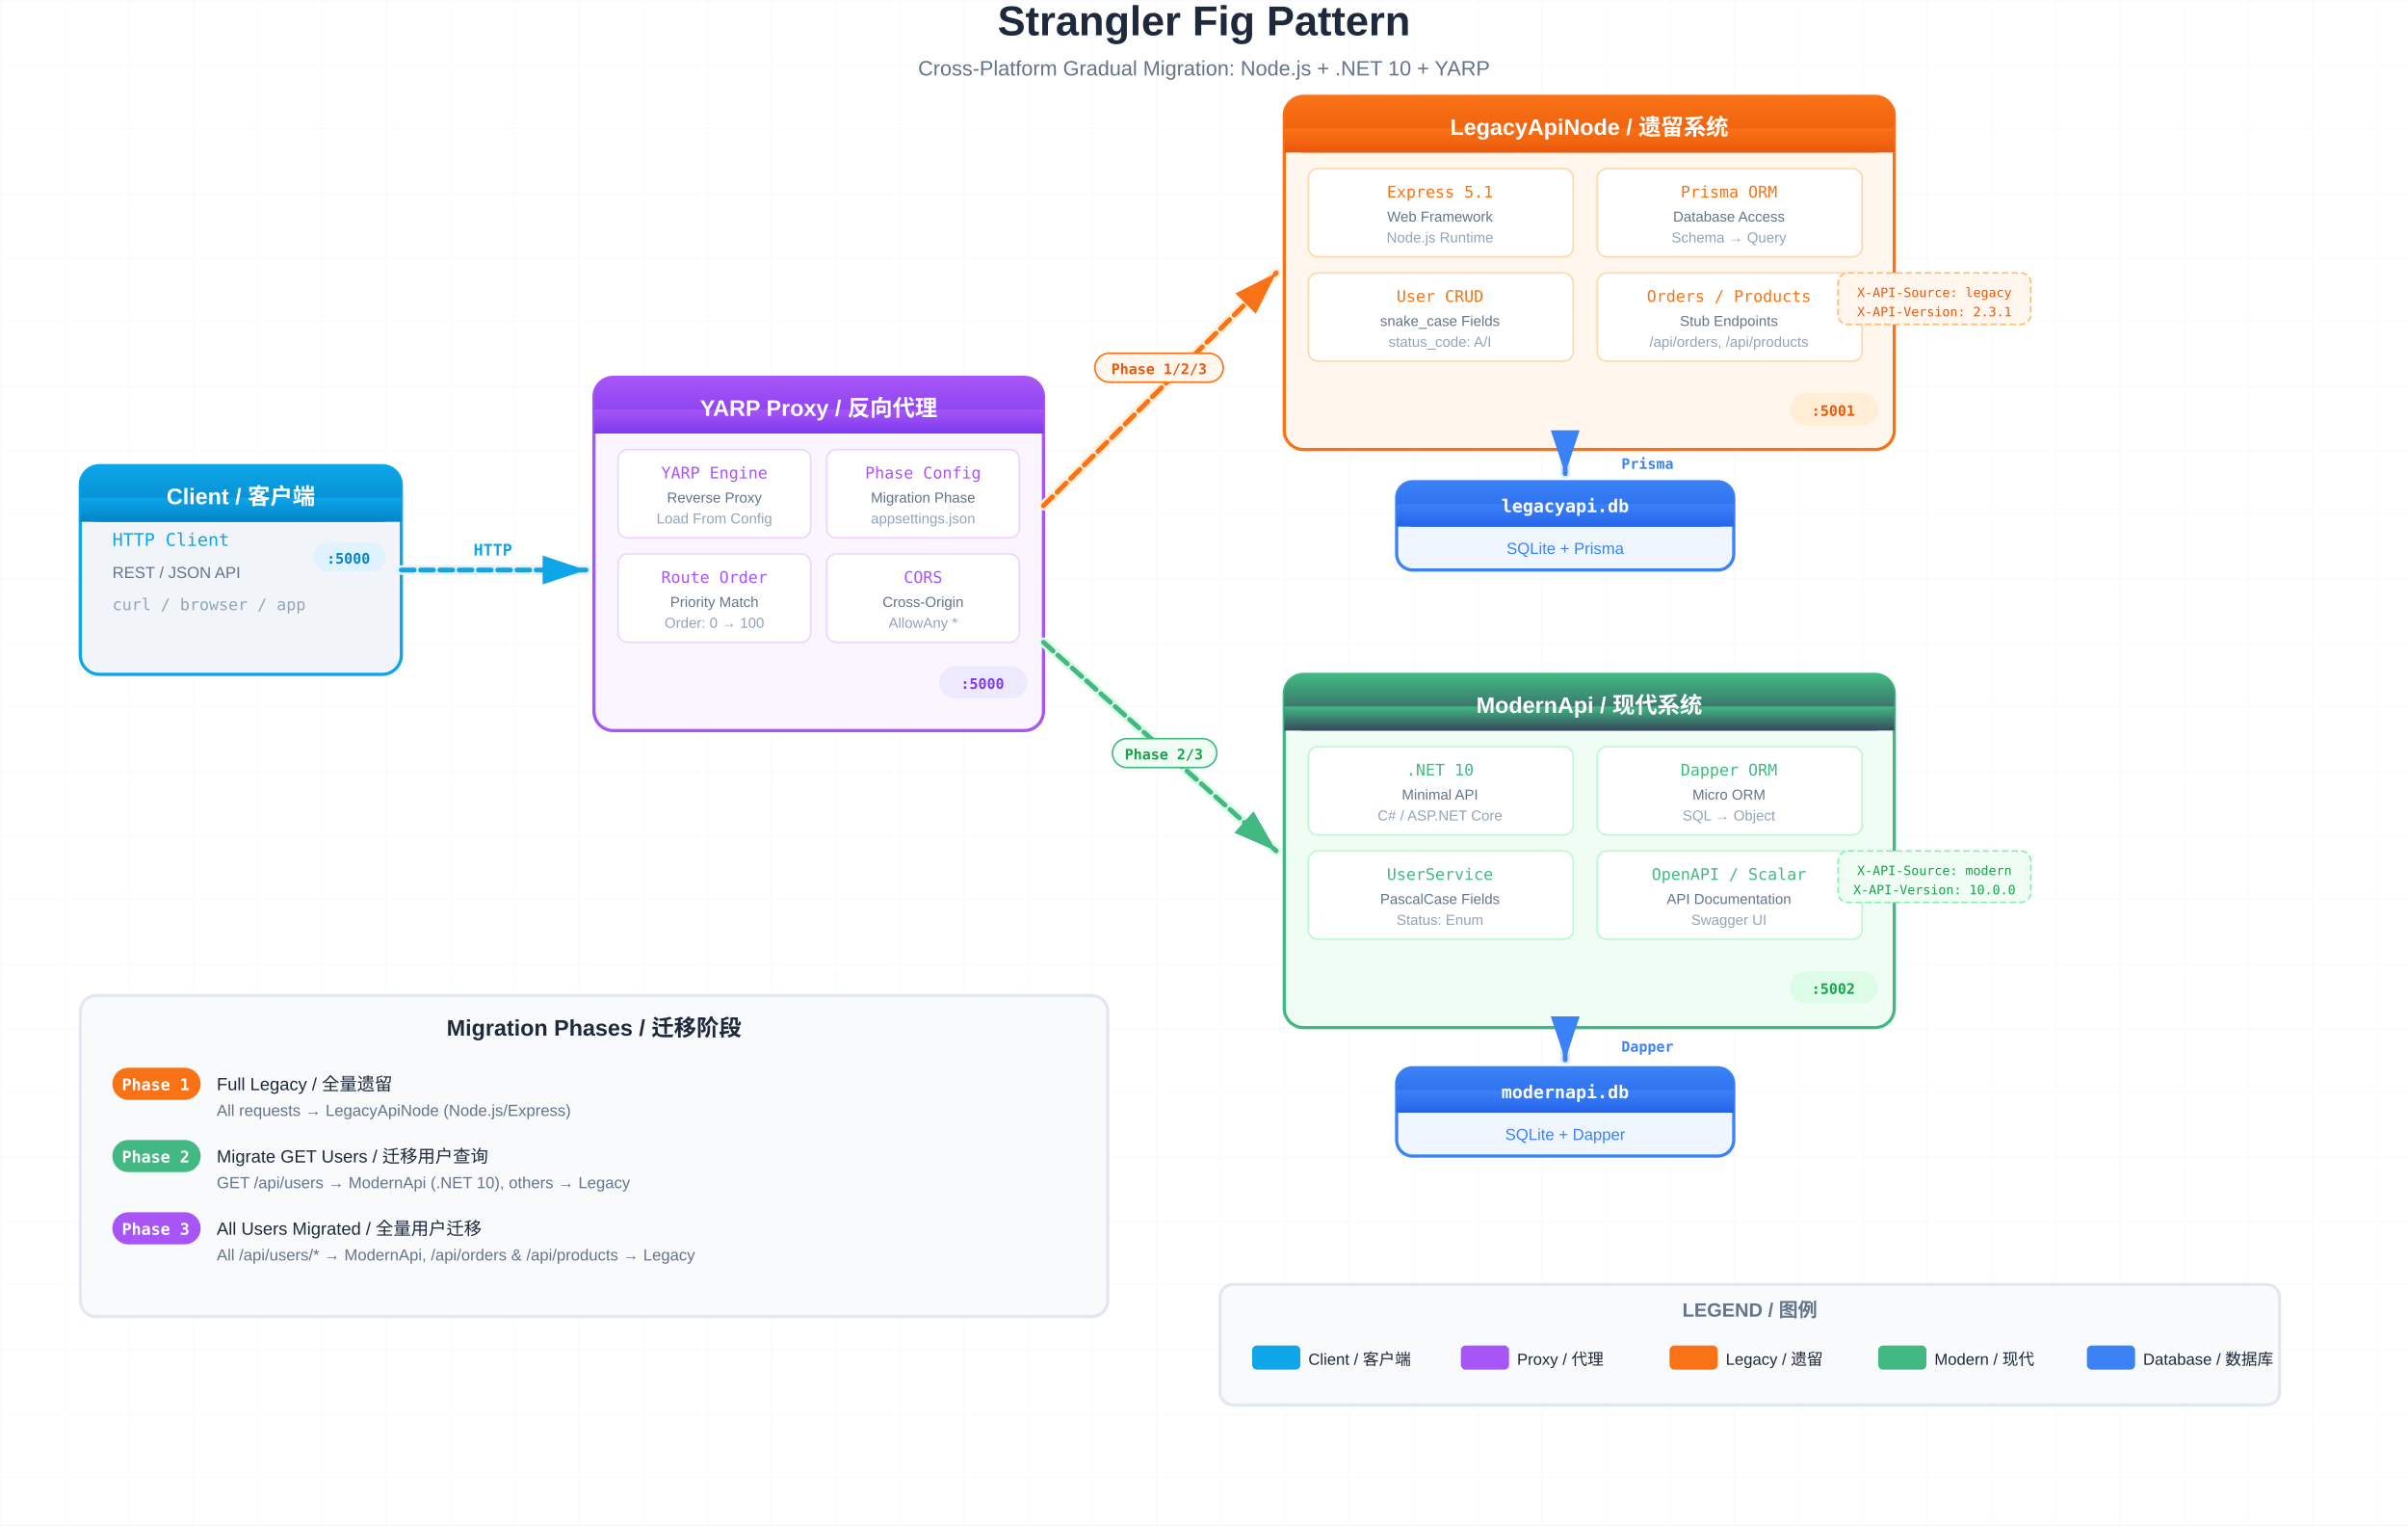
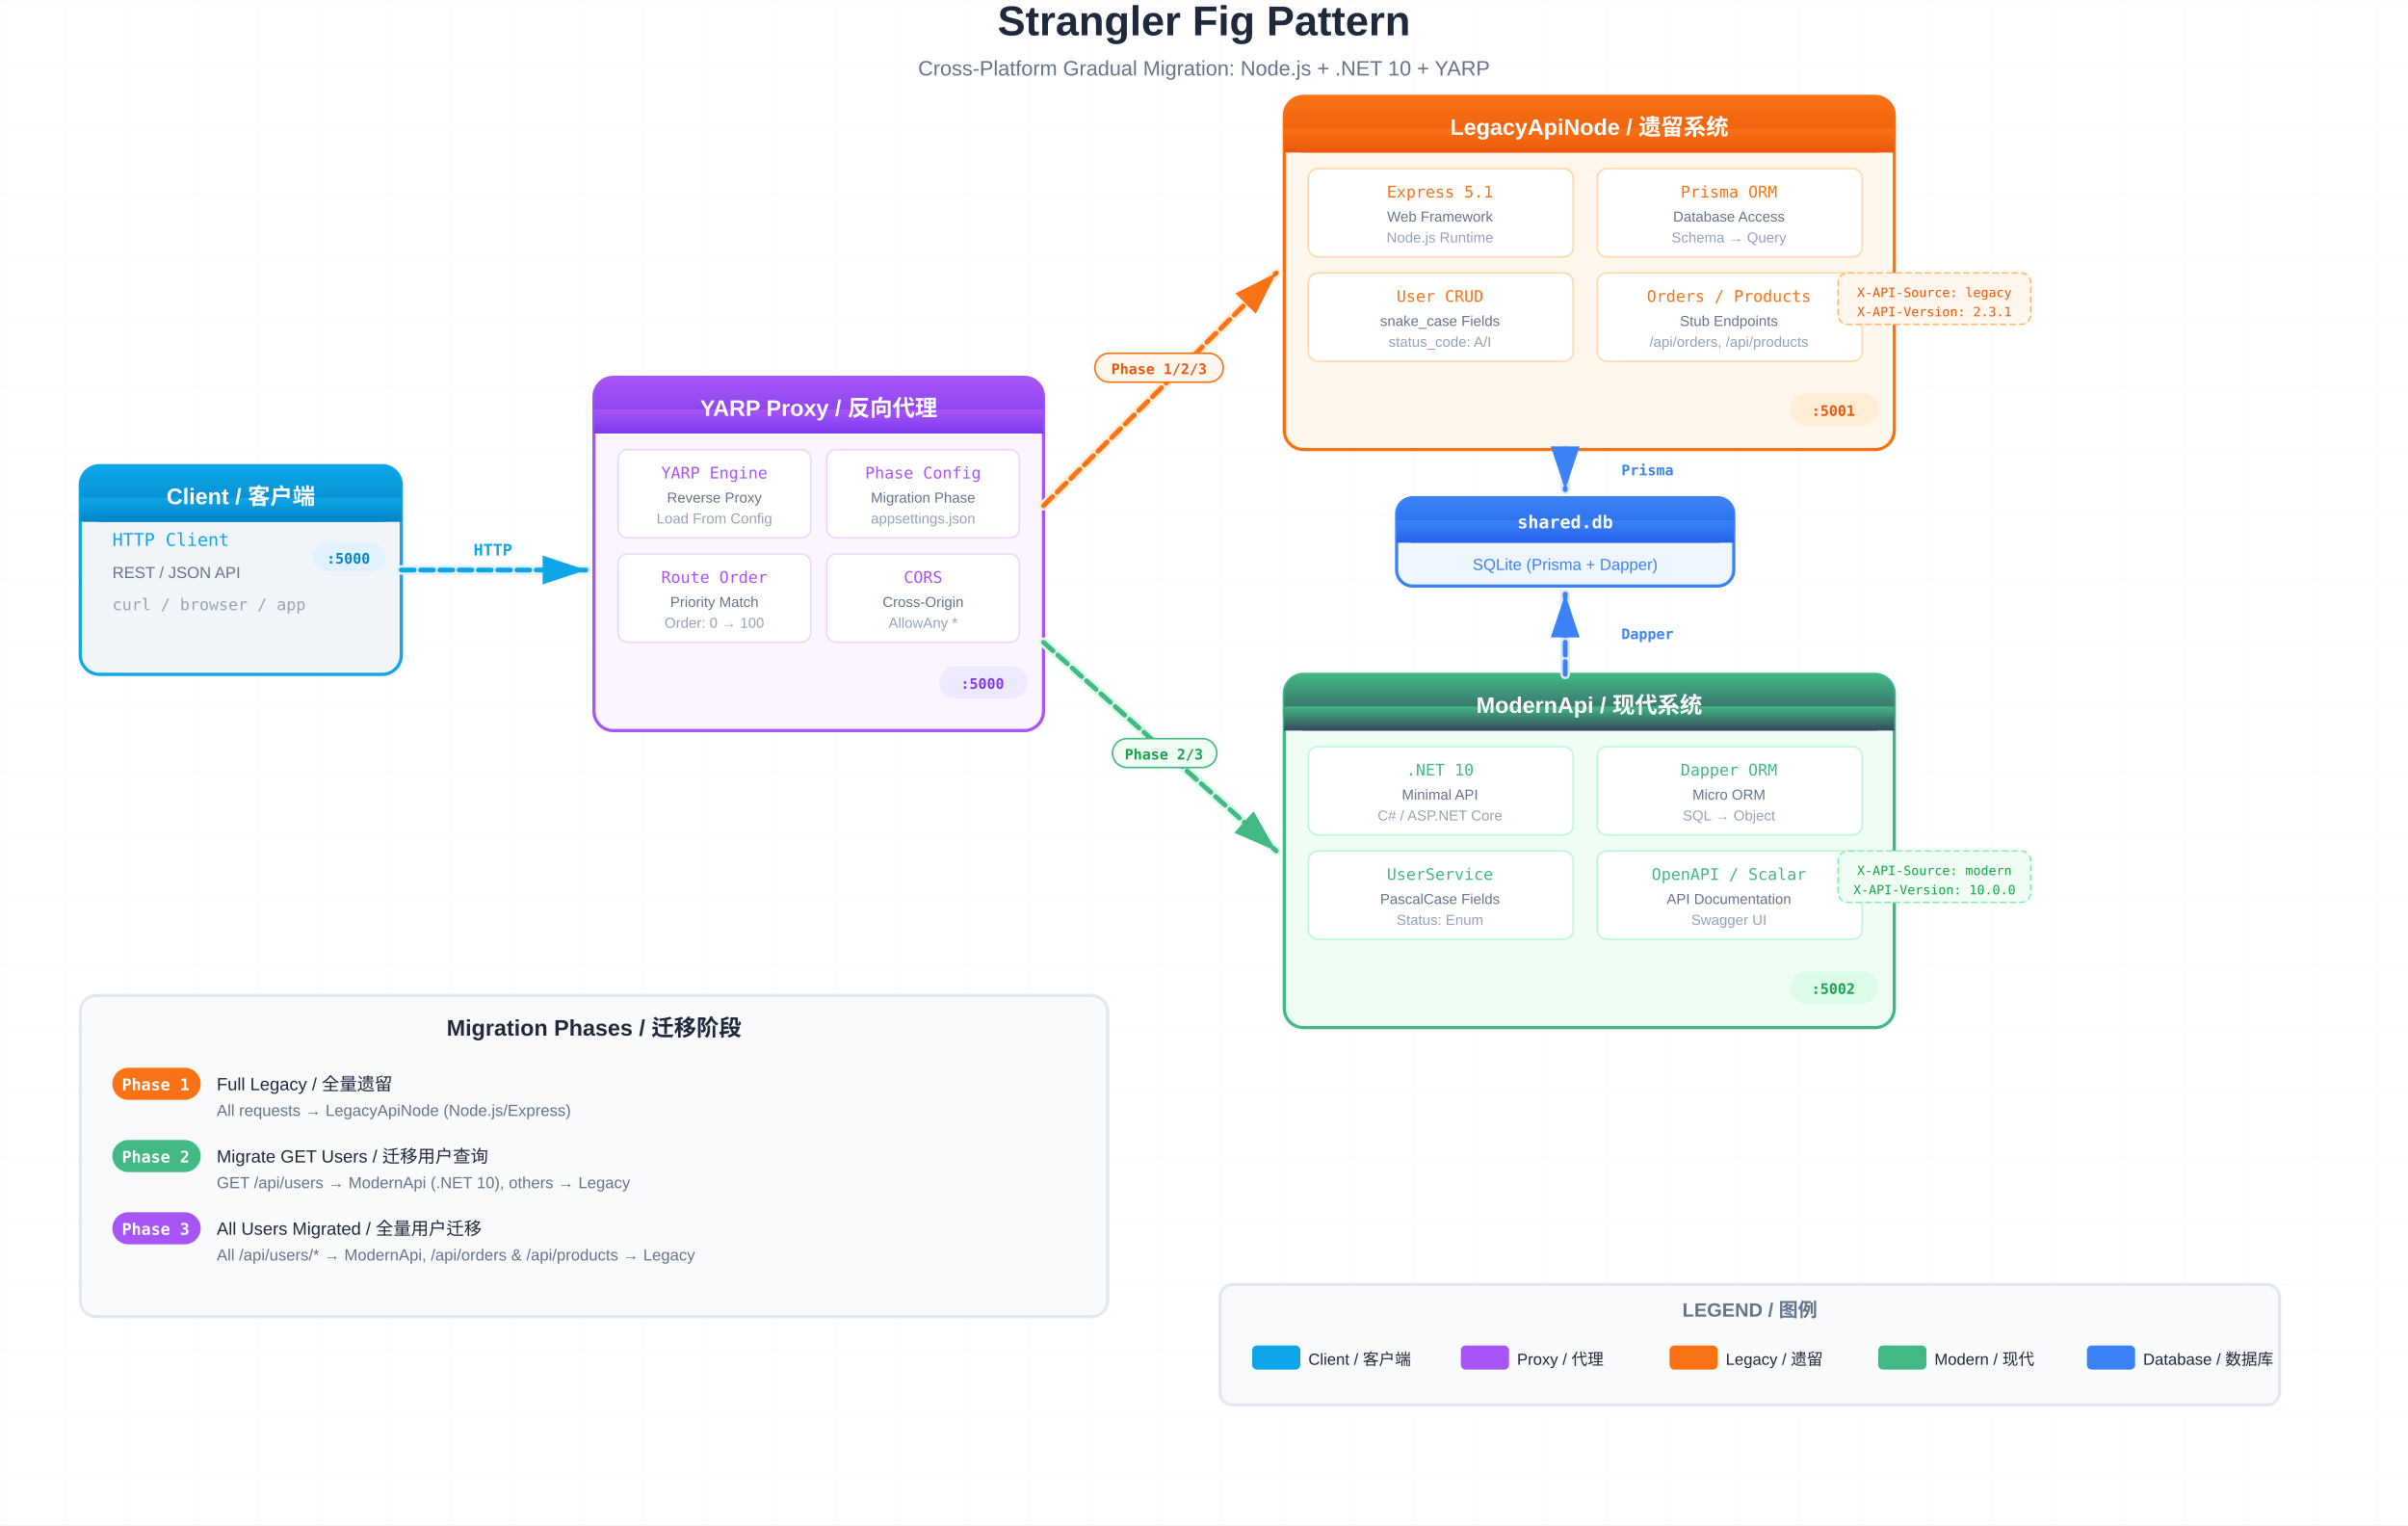
<svg xmlns="http://www.w3.org/2000/svg" viewBox="0 0 1500 950" width="1500" height="950">
  <defs>
    <linearGradient id="skyGradient" x1="0%" y1="0%" x2="0%" y2="100%">
      <stop offset="0%" style="stop-color:#0ea5e9;stop-opacity:1" />
      <stop offset="100%" style="stop-color:#0284c7;stop-opacity:1" />
    </linearGradient>
    <linearGradient id="purpleGradient" x1="0%" y1="0%" x2="0%" y2="100%">
      <stop offset="0%" style="stop-color:#a855f7;stop-opacity:1" />
      <stop offset="100%" style="stop-color:#7c3aed;stop-opacity:1" />
    </linearGradient>
    <linearGradient id="orangeGradient" x1="0%" y1="0%" x2="0%" y2="100%">
      <stop offset="0%" style="stop-color:#f97316;stop-opacity:1" />
      <stop offset="100%" style="stop-color:#ea580c;stop-opacity:1" />
    </linearGradient>
    <linearGradient id="tealGradient" x1="0%" y1="0%" x2="0%" y2="100%">
      <stop offset="0%" style="stop-color:#42b883;stop-opacity:1" />
      <stop offset="100%" style="stop-color:#35495e;stop-opacity:1" />
    </linearGradient>
    <linearGradient id="blueGradient" x1="0%" y1="0%" x2="0%" y2="100%">
      <stop offset="0%" style="stop-color:#3b82f6;stop-opacity:1" />
      <stop offset="100%" style="stop-color:#2563eb;stop-opacity:1" />
    </linearGradient>
    <marker id="arrowSky" markerWidth="10" markerHeight="10" refX="9" refY="3" orient="auto" markerUnits="strokeWidth">
      <path d="M0,0 L0,6 L9,3 z" fill="#0ea5e9" />
    </marker>
    <marker id="arrowOrange" markerWidth="10" markerHeight="10" refX="9" refY="3" orient="auto" markerUnits="strokeWidth">
      <path d="M0,0 L0,6 L9,3 z" fill="#f97316" />
    </marker>
    <marker id="arrowTeal" markerWidth="10" markerHeight="10" refX="9" refY="3" orient="auto" markerUnits="strokeWidth">
      <path d="M0,0 L0,6 L9,3 z" fill="#42b883" />
    </marker>
    <marker id="arrowBlue" markerWidth="10" markerHeight="10" refX="9" refY="3" orient="auto" markerUnits="strokeWidth">
      <path d="M0,0 L0,6 L9,3 z" fill="#3b82f6" />
    </marker>
  </defs>
  <style>
    .flow-line-sky { stroke-dasharray: 8, 4; animation: dash-flow-sky 0.5s linear infinite; }
    .flow-line-orange { stroke-dasharray: 8, 4; animation: dash-flow-orange 0.5s linear infinite; }
    .flow-line-teal { stroke-dasharray: 8, 4; animation: dash-flow-teal 0.5s linear infinite; }
    .flow-line-blue { stroke-dasharray: 8, 4; animation: dash-flow-blue 0.5s linear infinite; }
    @keyframes dash-flow-sky { to { stroke-dashoffset: -12; } }
    @keyframes dash-flow-orange { to { stroke-dashoffset: -12; } }
    @keyframes dash-flow-teal { to { stroke-dashoffset: -12; } }
    @keyframes dash-flow-blue { to { stroke-dashoffset: -12; } }
  </style>
  <rect width="1500" height="950" fill="#ffffff" />
  <g opacity="0.12">
    <pattern id="grid" width="40" height="40" patternUnits="userSpaceOnUse">
      <path d="M 40 0 L 0 0 0 40" fill="none" stroke="#94a3b8" stroke-width="0.5" />
    </pattern>
    <rect width="1500" height="950" fill="url(#grid)" />
  </g>
  <g transform="translate(750, 22)">
    <text x="0" y="0" text-anchor="middle" font-family="Arial, sans-serif" font-size="26" font-weight="bold" fill="#1e293b">Strangler Fig Pattern</text>
    <text x="0" y="25" text-anchor="middle" font-family="Arial, sans-serif" font-size="13" fill="#64748b">Cross-Platform Gradual Migration: Node.js + .NET 10 + YARP</text>
  </g>
  <g transform="translate(50, 290)">
    <rect x="0" y="0" width="200" height="130" rx="12" fill="#f1f5f9" stroke="#0ea5e9" stroke-width="2" />
    <rect x="0" y="0" width="200" height="35" rx="12" fill="url(#skyGradient)" />
    <rect x="0" y="20" width="200" height="15" fill="url(#skyGradient)" />
    <text x="100" y="24" text-anchor="middle" font-family="Arial, sans-serif" font-size="14" font-weight="bold" fill="#ffffff">Client / 客户端</text>
    <g transform="translate(20, 50)">
      <text x="0" y="0" font-family="monospace" font-size="11" fill="#0ea5e9">HTTP Client</text>
      <text x="0" y="20" font-family="Arial, sans-serif" font-size="10" fill="#64748b">REST / JSON API</text>
      <text x="0" y="40" font-family="monospace" font-size="10" fill="#94a3b8">curl / browser / app</text>
    </g>
    <rect x="145" y="48" width="45" height="18" rx="9" fill="#e0f2fe" />
    <text x="167" y="61" text-anchor="middle" font-family="monospace" font-size="9" font-weight="bold" fill="#0284c7">:5000</text>
  </g>
  <g transform="translate(370, 235)">
    <rect x="0" y="0" width="280" height="220" rx="12" fill="#faf5ff" stroke="#a855f7" stroke-width="2" />
    <rect x="0" y="0" width="280" height="35" rx="12" fill="url(#purpleGradient)" />
    <rect x="0" y="20" width="280" height="15" fill="url(#purpleGradient)" />
    <text x="140" y="24" text-anchor="middle" font-family="Arial, sans-serif" font-size="14" font-weight="bold" fill="#ffffff">YARP Proxy / 反向代理</text>
    <g transform="translate(15, 45)">
      <rect x="0" y="0" width="120" height="55" rx="6" fill="#ffffff" stroke="#e9d5ff" stroke-width="1" />
      <text x="60" y="18" text-anchor="middle" font-family="monospace" font-size="10" fill="#a855f7">YARP Engine</text>
      <text x="60" y="33" text-anchor="middle" font-family="Arial, sans-serif" font-size="9" fill="#64748b">Reverse Proxy</text>
      <text x="60" y="46" text-anchor="middle" font-family="Arial, sans-serif" font-size="9" fill="#94a3b8">Load From Config</text>
    </g>
    <g transform="translate(145, 45)">
      <rect x="0" y="0" width="120" height="55" rx="6" fill="#ffffff" stroke="#e9d5ff" stroke-width="1" />
      <text x="60" y="18" text-anchor="middle" font-family="monospace" font-size="10" fill="#a855f7">Phase Config</text>
      <text x="60" y="33" text-anchor="middle" font-family="Arial, sans-serif" font-size="9" fill="#64748b">Migration Phase</text>
      <text x="60" y="46" text-anchor="middle" font-family="Arial, sans-serif" font-size="9" fill="#94a3b8">appsettings.json</text>
    </g>
    <g transform="translate(15, 110)">
      <rect x="0" y="0" width="120" height="55" rx="6" fill="#ffffff" stroke="#e9d5ff" stroke-width="1" />
      <text x="60" y="18" text-anchor="middle" font-family="monospace" font-size="10" fill="#a855f7">Route Order</text>
      <text x="60" y="33" text-anchor="middle" font-family="Arial, sans-serif" font-size="9" fill="#64748b">Priority Match</text>
      <text x="60" y="46" text-anchor="middle" font-family="Arial, sans-serif" font-size="9" fill="#94a3b8">Order: 0 → 100</text>
    </g>
    <g transform="translate(145, 110)">
      <rect x="0" y="0" width="120" height="55" rx="6" fill="#ffffff" stroke="#e9d5ff" stroke-width="1" />
      <text x="60" y="18" text-anchor="middle" font-family="monospace" font-size="10" fill="#a855f7">CORS</text>
      <text x="60" y="33" text-anchor="middle" font-family="Arial, sans-serif" font-size="9" fill="#64748b">Cross-Origin</text>
      <text x="60" y="46" text-anchor="middle" font-family="Arial, sans-serif" font-size="9" fill="#94a3b8">AllowAny *</text>
    </g>
    <rect x="215" y="180" width="55" height="20" rx="10" fill="#ede9fe" />
    <text x="242" y="194" text-anchor="middle" font-family="monospace" font-size="9" font-weight="bold" fill="#7c3aed">:5000</text>
  </g>
  <g transform="translate(800, 60)">
    <rect x="0" y="0" width="380" height="220" rx="12" fill="#fff7ed" stroke="#f97316" stroke-width="2" />
    <rect x="0" y="0" width="380" height="35" rx="12" fill="url(#orangeGradient)" />
    <rect x="0" y="20" width="380" height="15" fill="url(#orangeGradient)" />
    <text x="190" y="24" text-anchor="middle" font-family="Arial, sans-serif" font-size="14" font-weight="bold" fill="#ffffff">LegacyApiNode / 遗留系统</text>
    <g transform="translate(15, 45)">
      <rect x="0" y="0" width="165" height="55" rx="6" fill="#ffffff" stroke="#fed7aa" stroke-width="1" />
      <text x="82" y="18" text-anchor="middle" font-family="monospace" font-size="10" fill="#f97316">Express 5.1</text>
      <text x="82" y="33" text-anchor="middle" font-family="Arial, sans-serif" font-size="9" fill="#64748b">Web Framework</text>
      <text x="82" y="46" text-anchor="middle" font-family="Arial, sans-serif" font-size="9" fill="#94a3b8">Node.js Runtime</text>
    </g>
    <g transform="translate(195, 45)">
      <rect x="0" y="0" width="165" height="55" rx="6" fill="#ffffff" stroke="#fed7aa" stroke-width="1" />
      <text x="82" y="18" text-anchor="middle" font-family="monospace" font-size="10" fill="#f97316">Prisma ORM</text>
      <text x="82" y="33" text-anchor="middle" font-family="Arial, sans-serif" font-size="9" fill="#64748b">Database Access</text>
      <text x="82" y="46" text-anchor="middle" font-family="Arial, sans-serif" font-size="9" fill="#94a3b8">Schema → Query</text>
    </g>
    <g transform="translate(15, 110)">
      <rect x="0" y="0" width="165" height="55" rx="6" fill="#ffffff" stroke="#fed7aa" stroke-width="1" />
      <text x="82" y="18" text-anchor="middle" font-family="monospace" font-size="10" fill="#f97316">User CRUD</text>
      <text x="82" y="33" text-anchor="middle" font-family="Arial, sans-serif" font-size="9" fill="#64748b">snake_case Fields</text>
      <text x="82" y="46" text-anchor="middle" font-family="Arial, sans-serif" font-size="9" fill="#94a3b8">status_code: A/I</text>
    </g>
    <g transform="translate(195, 110)">
      <rect x="0" y="0" width="165" height="55" rx="6" fill="#ffffff" stroke="#fed7aa" stroke-width="1" />
      <text x="82" y="18" text-anchor="middle" font-family="monospace" font-size="10" fill="#f97316">Orders / Products</text>
      <text x="82" y="33" text-anchor="middle" font-family="Arial, sans-serif" font-size="9" fill="#64748b">Stub Endpoints</text>
      <text x="82" y="46" text-anchor="middle" font-family="Arial, sans-serif" font-size="9" fill="#94a3b8">/api/orders, /api/products</text>
    </g>
    <rect x="315" y="185" width="55" height="20" rx="10" fill="#ffedd5" />
    <text x="342" y="199" text-anchor="middle" font-family="monospace" font-size="9" font-weight="bold" fill="#ea580c">:5001</text>
  </g>
  <g transform="translate(800, 420)">
    <rect x="0" y="0" width="380" height="220" rx="12" fill="#f0fdf4" stroke="#42b883" stroke-width="2" />
    <rect x="0" y="0" width="380" height="35" rx="12" fill="url(#tealGradient)" />
    <rect x="0" y="20" width="380" height="15" fill="url(#tealGradient)" />
    <text x="190" y="24" text-anchor="middle" font-family="Arial, sans-serif" font-size="14" font-weight="bold" fill="#ffffff">ModernApi / 现代系统</text>
    <g transform="translate(15, 45)">
      <rect x="0" y="0" width="165" height="55" rx="6" fill="#ffffff" stroke="#bbf7d0" stroke-width="1" />
      <text x="82" y="18" text-anchor="middle" font-family="monospace" font-size="10" fill="#42b883">.NET 10</text>
      <text x="82" y="33" text-anchor="middle" font-family="Arial, sans-serif" font-size="9" fill="#64748b">Minimal API</text>
      <text x="82" y="46" text-anchor="middle" font-family="Arial, sans-serif" font-size="9" fill="#94a3b8">C# / ASP.NET Core</text>
    </g>
    <g transform="translate(195, 45)">
      <rect x="0" y="0" width="165" height="55" rx="6" fill="#ffffff" stroke="#bbf7d0" stroke-width="1" />
      <text x="82" y="18" text-anchor="middle" font-family="monospace" font-size="10" fill="#42b883">Dapper ORM</text>
      <text x="82" y="33" text-anchor="middle" font-family="Arial, sans-serif" font-size="9" fill="#64748b">Micro ORM</text>
      <text x="82" y="46" text-anchor="middle" font-family="Arial, sans-serif" font-size="9" fill="#94a3b8">SQL → Object</text>
    </g>
    <g transform="translate(15, 110)">
      <rect x="0" y="0" width="165" height="55" rx="6" fill="#ffffff" stroke="#bbf7d0" stroke-width="1" />
      <text x="82" y="18" text-anchor="middle" font-family="monospace" font-size="10" fill="#42b883">UserService</text>
      <text x="82" y="33" text-anchor="middle" font-family="Arial, sans-serif" font-size="9" fill="#64748b">PascalCase Fields</text>
      <text x="82" y="46" text-anchor="middle" font-family="Arial, sans-serif" font-size="9" fill="#94a3b8">Status: Enum</text>
    </g>
    <g transform="translate(195, 110)">
      <rect x="0" y="0" width="165" height="55" rx="6" fill="#ffffff" stroke="#bbf7d0" stroke-width="1" />
      <text x="82" y="18" text-anchor="middle" font-family="monospace" font-size="10" fill="#42b883">OpenAPI / Scalar</text>
      <text x="82" y="33" text-anchor="middle" font-family="Arial, sans-serif" font-size="9" fill="#64748b">API Documentation</text>
      <text x="82" y="46" text-anchor="middle" font-family="Arial, sans-serif" font-size="9" fill="#94a3b8">Swagger UI</text>
    </g>
    <rect x="315" y="185" width="55" height="20" rx="10" fill="#dcfce7" />
    <text x="342" y="199" text-anchor="middle" font-family="monospace" font-size="9" font-weight="bold" fill="#16a34a">:5002</text>
  </g>
-   <g transform="translate(870, 300)">
+   <g transform="translate(870, 310)">
    <rect x="0" y="0" width="210" height="55" rx="10" fill="#eff6ff" stroke="#3b82f6" stroke-width="2" />
    <rect x="0" y="0" width="210" height="28" rx="10" fill="url(#blueGradient)" />
    <rect x="0" y="14" width="210" height="14" fill="url(#blueGradient)" />
-     <text x="105" y="19" text-anchor="middle" font-family="monospace" font-size="11" font-weight="bold" fill="#ffffff">legacyapi.db</text>
-     <text x="105" y="45" text-anchor="middle" font-family="Arial, sans-serif" font-size="10" fill="#3b82f6">SQLite + Prisma</text>
-   </g>
-   <g transform="translate(870, 665)">
-     <rect x="0" y="0" width="210" height="55" rx="10" fill="#eff6ff" stroke="#3b82f6" stroke-width="2" />
-     <rect x="0" y="0" width="210" height="28" rx="10" fill="url(#blueGradient)" />
-     <rect x="0" y="14" width="210" height="14" fill="url(#blueGradient)" />
-     <text x="105" y="19" text-anchor="middle" font-family="monospace" font-size="11" font-weight="bold" fill="#ffffff">modernapi.db</text>
-     <text x="105" y="45" text-anchor="middle" font-family="Arial, sans-serif" font-size="10" fill="#3b82f6">SQLite + Dapper</text>
+     <text x="105" y="19" text-anchor="middle" font-family="monospace" font-size="11" font-weight="bold" fill="#ffffff">shared.db</text>
+     <text x="105" y="45" text-anchor="middle" font-family="Arial, sans-serif" font-size="10" fill="#3b82f6">SQLite (Prisma + Dapper)</text>
  </g>
  <path d="M 250 355 L 365 355" stroke="#e0f2fe" stroke-width="6" fill="none" stroke-linecap="round" />
  <path d="M 250 355 L 365 355" class="flow-line-sky" stroke="#0ea5e9" stroke-width="3" fill="none" marker-end="url(#arrowSky)" stroke-linecap="round" />
  <text x="307" y="346" text-anchor="middle" font-family="monospace" font-size="10" font-weight="bold" fill="#0ea5e9">HTTP</text>
  <path d="M 650 315 L 795 170" stroke="#ffedd5" stroke-width="6" fill="none" stroke-linecap="round" />
  <path d="M 650 315 L 795 170" class="flow-line-orange" stroke="#f97316" stroke-width="3" fill="none" marker-end="url(#arrowOrange)" stroke-linecap="round" />
  <rect x="682" y="220" width="80" height="18" rx="9" fill="#fff7ed" stroke="#f97316" stroke-width="1" />
  <text x="722" y="233" text-anchor="middle" font-family="monospace" font-size="9" font-weight="bold" fill="#ea580c">Phase 1/2/3</text>
  <path d="M 650 400 L 795 530" stroke="#dcfce7" stroke-width="6" fill="none" stroke-linecap="round" />
  <path d="M 650 400 L 795 530" class="flow-line-teal" stroke="#42b883" stroke-width="3" fill="none" marker-end="url(#arrowTeal)" stroke-linecap="round" />
  <rect x="693" y="460" width="65" height="18" rx="9" fill="#f0fdf4" stroke="#42b883" stroke-width="1" />
  <text x="725" y="473" text-anchor="middle" font-family="monospace" font-size="9" font-weight="bold" fill="#16a34a">Phase 2/3</text>
-   <path d="M 975 280 L 975 295" stroke="#dbeafe" stroke-width="6" fill="none" stroke-linecap="round" />
-   <path d="M 975 280 L 975 295" class="flow-line-blue" stroke="#3b82f6" stroke-width="3" fill="none" marker-end="url(#arrowBlue)" stroke-linecap="round" />
-   <text x="1010" y="292" text-anchor="start" font-family="monospace" font-size="9" font-weight="bold" fill="#3b82f6">Prisma</text>
-   <path d="M 975 640 L 975 660" stroke="#dbeafe" stroke-width="6" fill="none" stroke-linecap="round" />
-   <path d="M 975 640 L 975 660" class="flow-line-blue" stroke="#3b82f6" stroke-width="3" fill="none" marker-end="url(#arrowBlue)" stroke-linecap="round" />
-   <text x="1010" y="655" text-anchor="start" font-family="monospace" font-size="9" font-weight="bold" fill="#3b82f6">Dapper</text>
+   <path d="M 975 280 L 975 305" stroke="#dbeafe" stroke-width="6" fill="none" stroke-linecap="round" />
+   <path d="M 975 280 L 975 305" class="flow-line-blue" stroke="#3b82f6" stroke-width="3" fill="none" marker-end="url(#arrowBlue)" stroke-linecap="round" />
+   <text x="1010" y="296" text-anchor="start" font-family="monospace" font-size="9" font-weight="bold" fill="#3b82f6">Prisma</text>
+   <path d="M 975 420 L 975 370" stroke="#dbeafe" stroke-width="6" fill="none" stroke-linecap="round" />
+   <path d="M 975 420 L 975 370" class="flow-line-blue" stroke="#3b82f6" stroke-width="3" fill="none" marker-end="url(#arrowBlue)" stroke-linecap="round" />
+   <text x="1010" y="398" text-anchor="start" font-family="monospace" font-size="9" font-weight="bold" fill="#3b82f6">Dapper</text>
  <g transform="translate(800, 175)">
    <rect x="345" y="-5" width="120" height="32" rx="6" fill="#fff7ed" stroke="#fdba74" stroke-width="1" stroke-dasharray="4,2" />
    <text x="405" y="10" text-anchor="middle" font-family="monospace" font-size="8" fill="#ea580c">X-API-Source: legacy</text>
    <text x="405" y="22" text-anchor="middle" font-family="monospace" font-size="8" fill="#ea580c">X-API-Version: 2.3.1</text>
  </g>
  <g transform="translate(800, 535)">
    <rect x="345" y="-5" width="120" height="32" rx="6" fill="#f0fdf4" stroke="#86efac" stroke-width="1" stroke-dasharray="4,2" />
    <text x="405" y="10" text-anchor="middle" font-family="monospace" font-size="8" fill="#16a34a">X-API-Source: modern</text>
    <text x="405" y="22" text-anchor="middle" font-family="monospace" font-size="8" fill="#16a34a">X-API-Version: 10.0.0</text>
  </g>
  <g transform="translate(50, 620)">
    <rect x="0" y="0" width="640" height="200" rx="10" fill="#f8fafc" stroke="#e2e8f0" stroke-width="2" />
    <text x="320" y="25" text-anchor="middle" font-family="Arial, sans-serif" font-size="14" font-weight="bold" fill="#1e293b">Migration Phases / 迁移阶段</text>
    <g transform="translate(20, 45)">
      <rect x="0" y="0" width="55" height="20" rx="10" fill="#f97316" />
      <text x="27" y="14" text-anchor="middle" font-family="monospace" font-size="10" font-weight="bold" fill="#ffffff">Phase 1</text>
      <text x="65" y="14" font-family="Arial, sans-serif" font-size="11" fill="#1e293b">Full Legacy / 全量遗留</text>
      <text x="65" y="30" font-family="Arial, sans-serif" font-size="10" fill="#64748b">All requests → LegacyApiNode (Node.js/Express)</text>
    </g>
    <g transform="translate(20, 90)">
      <rect x="0" y="0" width="55" height="20" rx="10" fill="#42b883" />
      <text x="27" y="14" text-anchor="middle" font-family="monospace" font-size="10" font-weight="bold" fill="#ffffff">Phase 2</text>
      <text x="65" y="14" font-family="Arial, sans-serif" font-size="11" fill="#1e293b">Migrate GET Users / 迁移用户查询</text>
      <text x="65" y="30" font-family="Arial, sans-serif" font-size="10" fill="#64748b">GET /api/users → ModernApi (.NET 10), others → Legacy</text>
    </g>
    <g transform="translate(20, 135)">
      <rect x="0" y="0" width="55" height="20" rx="10" fill="#a855f7" />
      <text x="27" y="14" text-anchor="middle" font-family="monospace" font-size="10" font-weight="bold" fill="#ffffff">Phase 3</text>
      <text x="65" y="14" font-family="Arial, sans-serif" font-size="11" fill="#1e293b">All Users Migrated / 全量用户迁移</text>
      <text x="65" y="30" font-family="Arial, sans-serif" font-size="10" fill="#64748b">All /api/users/* → ModernApi, /api/orders &amp; /api/products → Legacy</text>
    </g>
  </g>
  <g transform="translate(760, 800)">
    <rect x="0" y="0" width="660" height="75" rx="8" fill="#f8fafc" stroke="#e2e8f0" stroke-width="2" />
    <text x="330" y="20" text-anchor="middle" font-family="Arial, sans-serif" font-size="12" font-weight="bold" fill="#64748b">LEGEND / 图例</text>
    <rect x="20" y="38" width="30" height="15" rx="3" fill="#0ea5e9" />
    <text x="55" y="50" font-family="Arial, sans-serif" font-size="10" fill="#1e293b">Client / 客户端</text>
    <rect x="150" y="38" width="30" height="15" rx="3" fill="#a855f7" />
    <text x="185" y="50" font-family="Arial, sans-serif" font-size="10" fill="#1e293b">Proxy / 代理</text>
    <rect x="280" y="38" width="30" height="15" rx="3" fill="#f97316" />
    <text x="315" y="50" font-family="Arial, sans-serif" font-size="10" fill="#1e293b">Legacy / 遗留</text>
    <rect x="410" y="38" width="30" height="15" rx="3" fill="#42b883" />
    <text x="445" y="50" font-family="Arial, sans-serif" font-size="10" fill="#1e293b">Modern / 现代</text>
    <rect x="540" y="38" width="30" height="15" rx="3" fill="#3b82f6" />
    <text x="575" y="50" font-family="Arial, sans-serif" font-size="10" fill="#1e293b">Database / 数据库</text>
  </g>
</svg>
